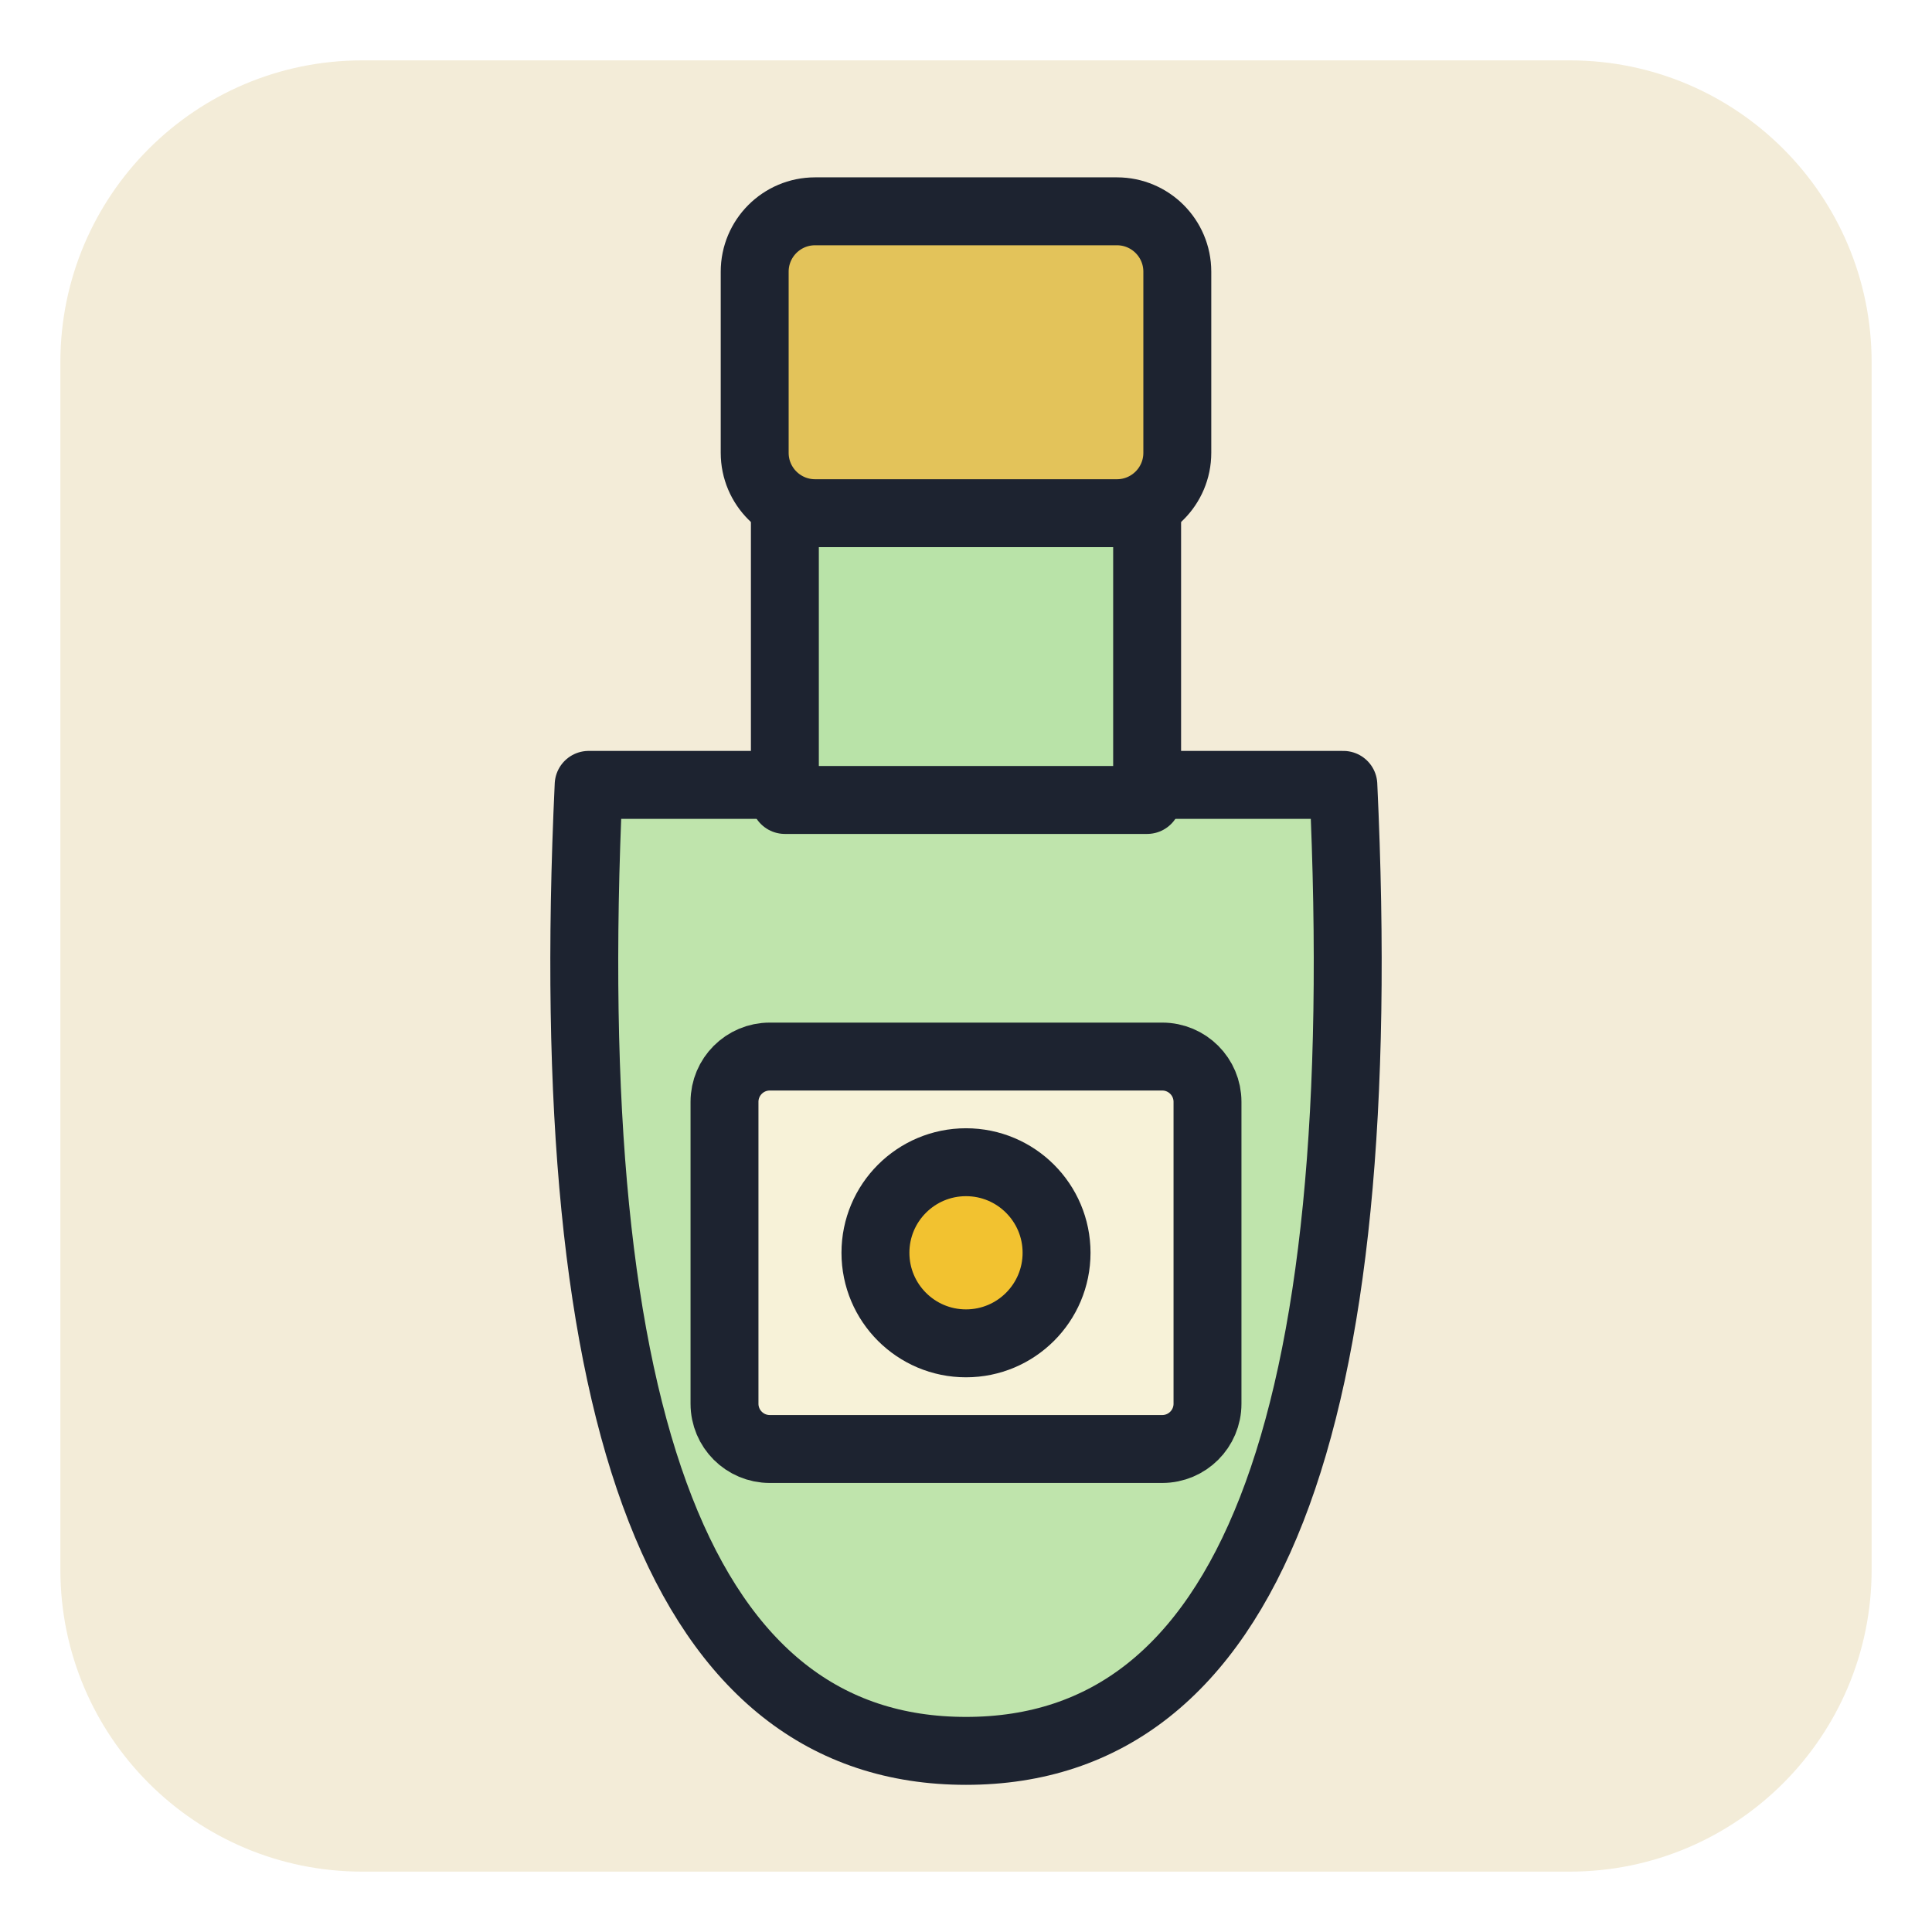
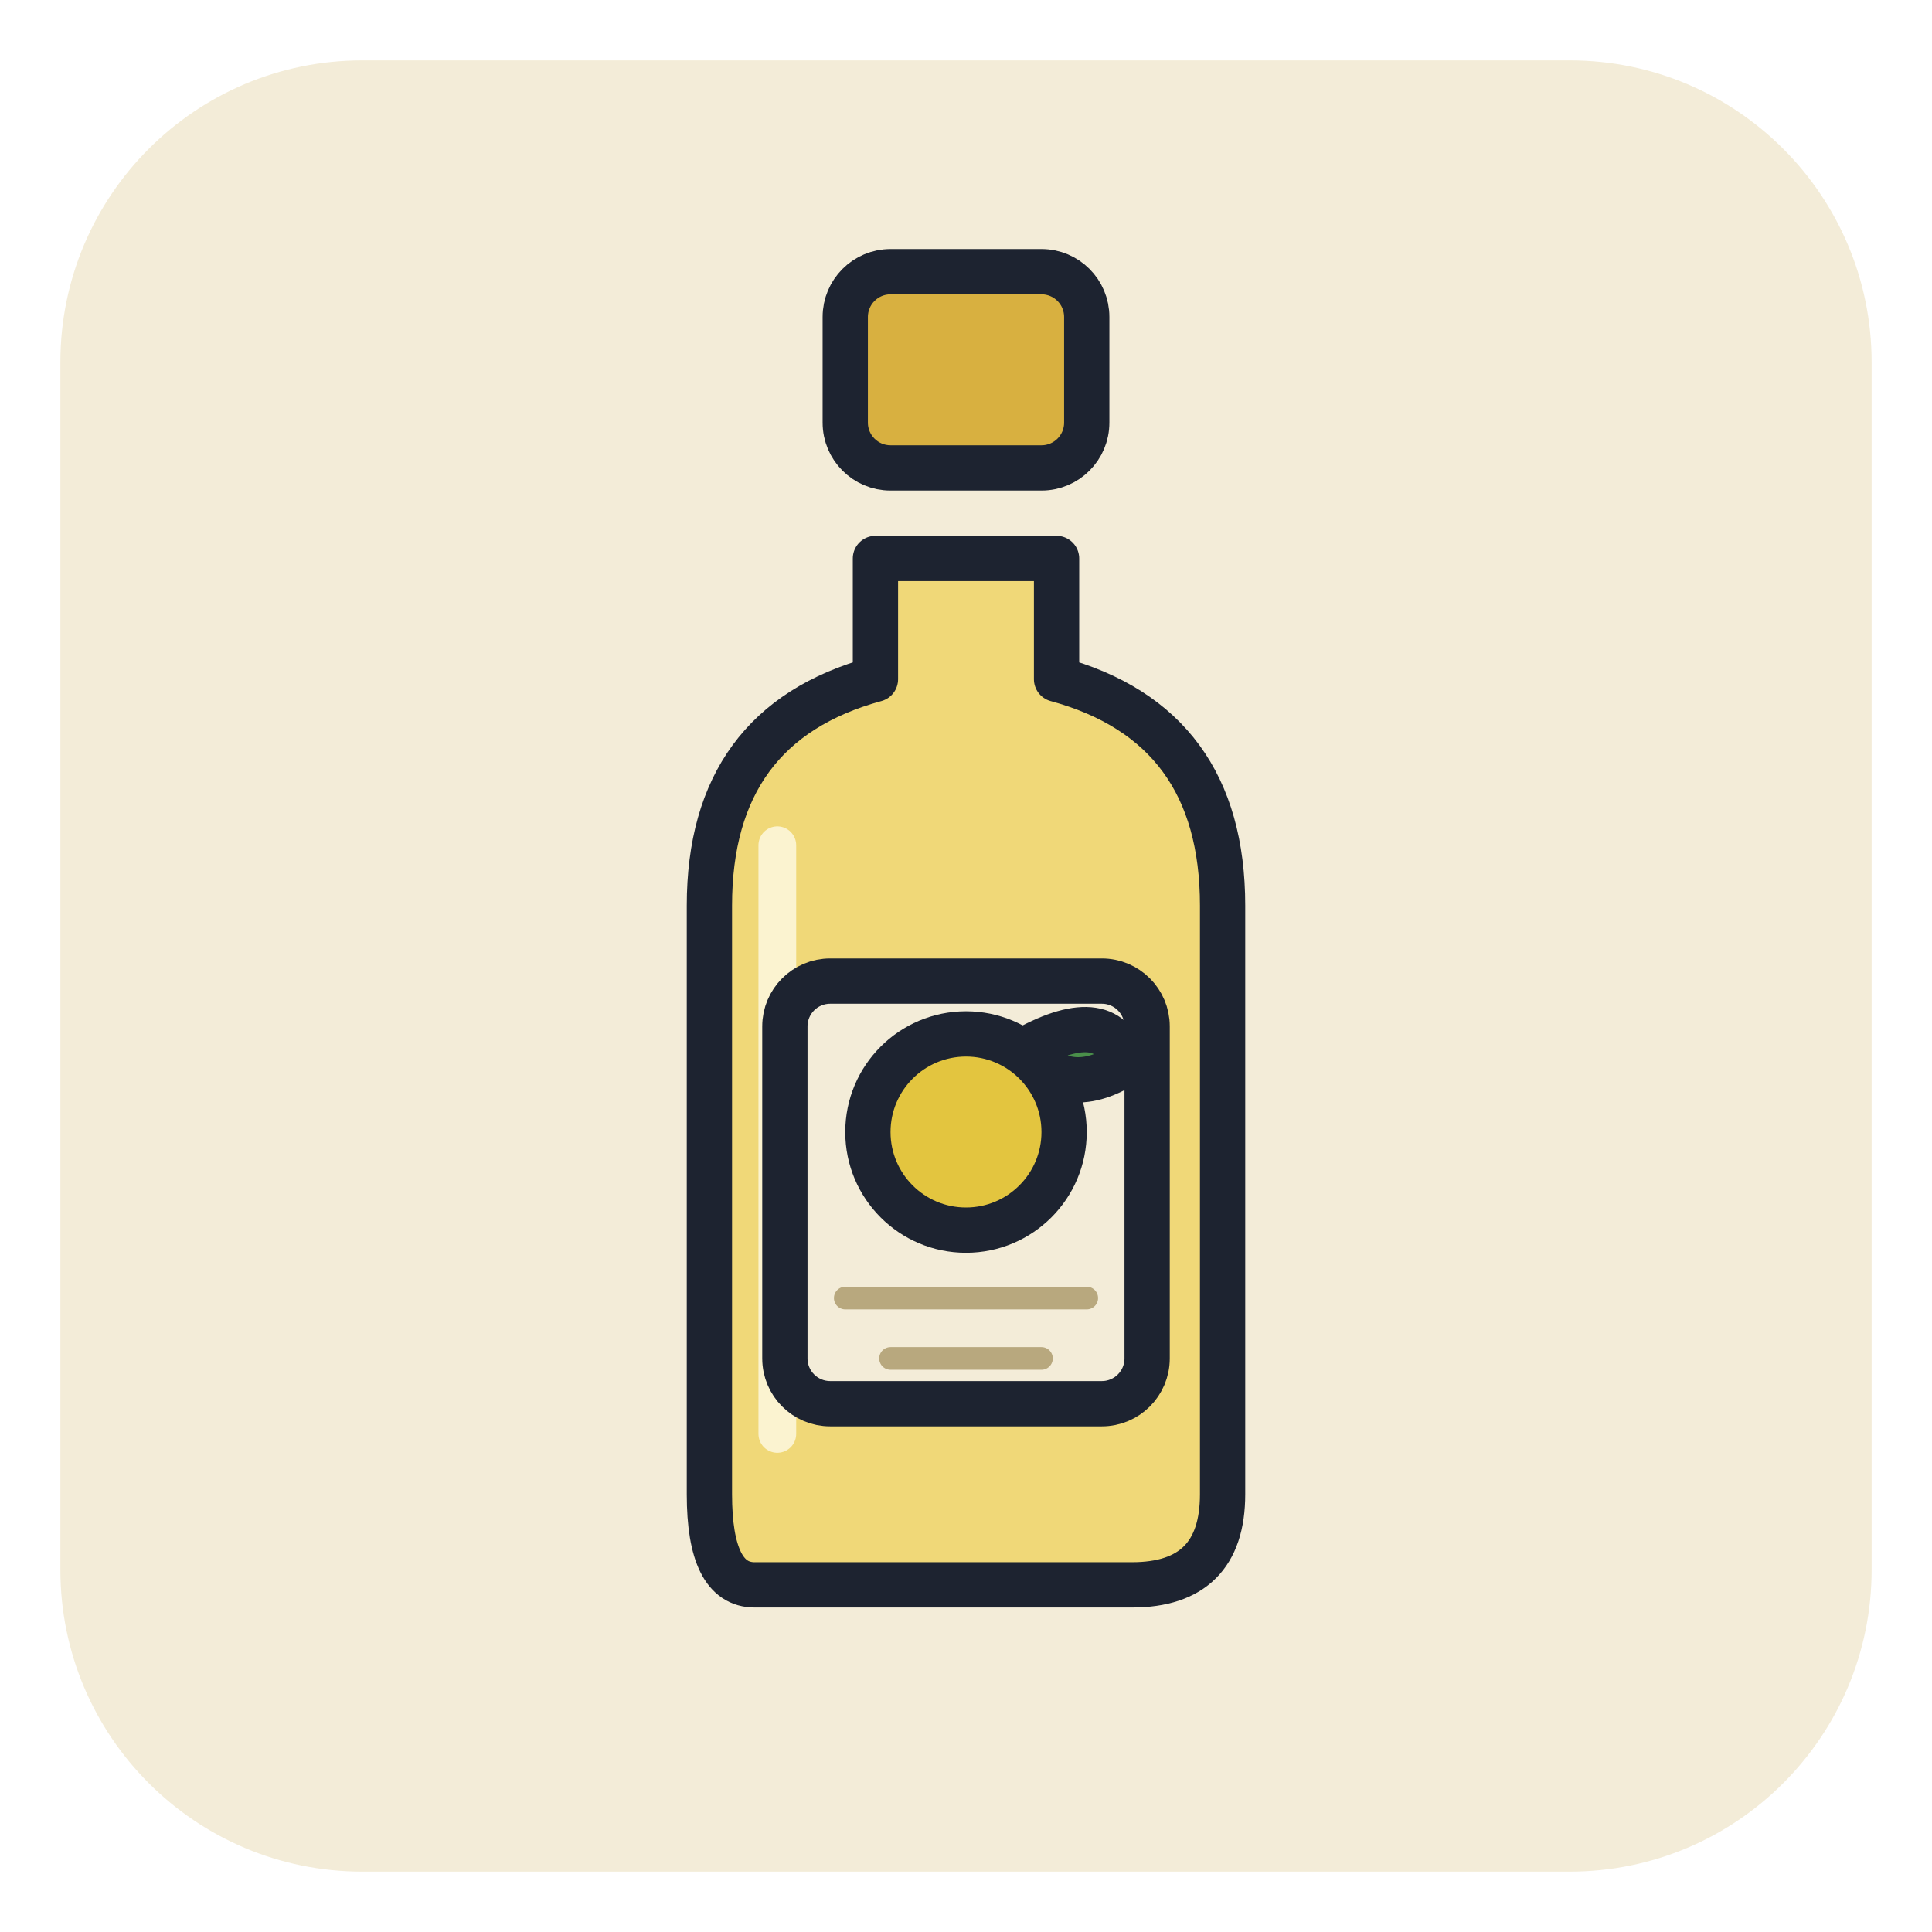
<svg xmlns="http://www.w3.org/2000/svg" width="256" height="256" viewBox="0 0 256 256">
  <rect x="8" y="8" width="240" height="240" rx="40" fill="#f3ecd8" />
-   <g stroke="#1d2330" stroke-width="9" stroke-linejoin="round" stroke-linecap="round">
-     <path d="M78 104 Q72 232 128 232 Q184 232 178 104 Z" fill="#b9e3a8" fill-opacity="0.9" />
-     <rect x="104" y="64" width="48" height="42" fill="#b9e3a8" />
-     <rect x="100" y="28" width="56" height="40" rx="8" fill="#e3c35a" />
-     <rect x="96" y="140" width="64" height="52" rx="6" fill="#f7f2d8" />
-     <circle cx="128" cy="166" r="12" fill="#f2c230" />
+   <g stroke="#1d2330" stroke-width="6" stroke-linejoin="round" stroke-linecap="round">
+     <rect x="112" y="36" width="32" height="26" rx="6" fill="#d8b040" />
+     <path d="M100 210 Q94 210 94 198 L94 120 Q94 96 116 90 L116 74 L140 74 L140 90 Q162 96 162 120 L162 198 Q162 210 150 210 Z" fill="#f0d878" />
+     <path d="M103 112 L103 190" fill="none" stroke="#fbf3d0" stroke-width="5" />
+     <rect x="104" y="130" width="48" height="56" rx="6" fill="#f3ecd8" />
+     <circle cx="128" cy="150" r="13" fill="#e3c53f" />
+     <path d="M136 139 Q147 133 149 141 Q141 146 136 139 Z" fill="#4a8f4a" />
+     <path d="M112 172 L144 172 M118 180 L138 180" fill="none" stroke="#b8a87e" stroke-width="3" />
  </g>
</svg>
